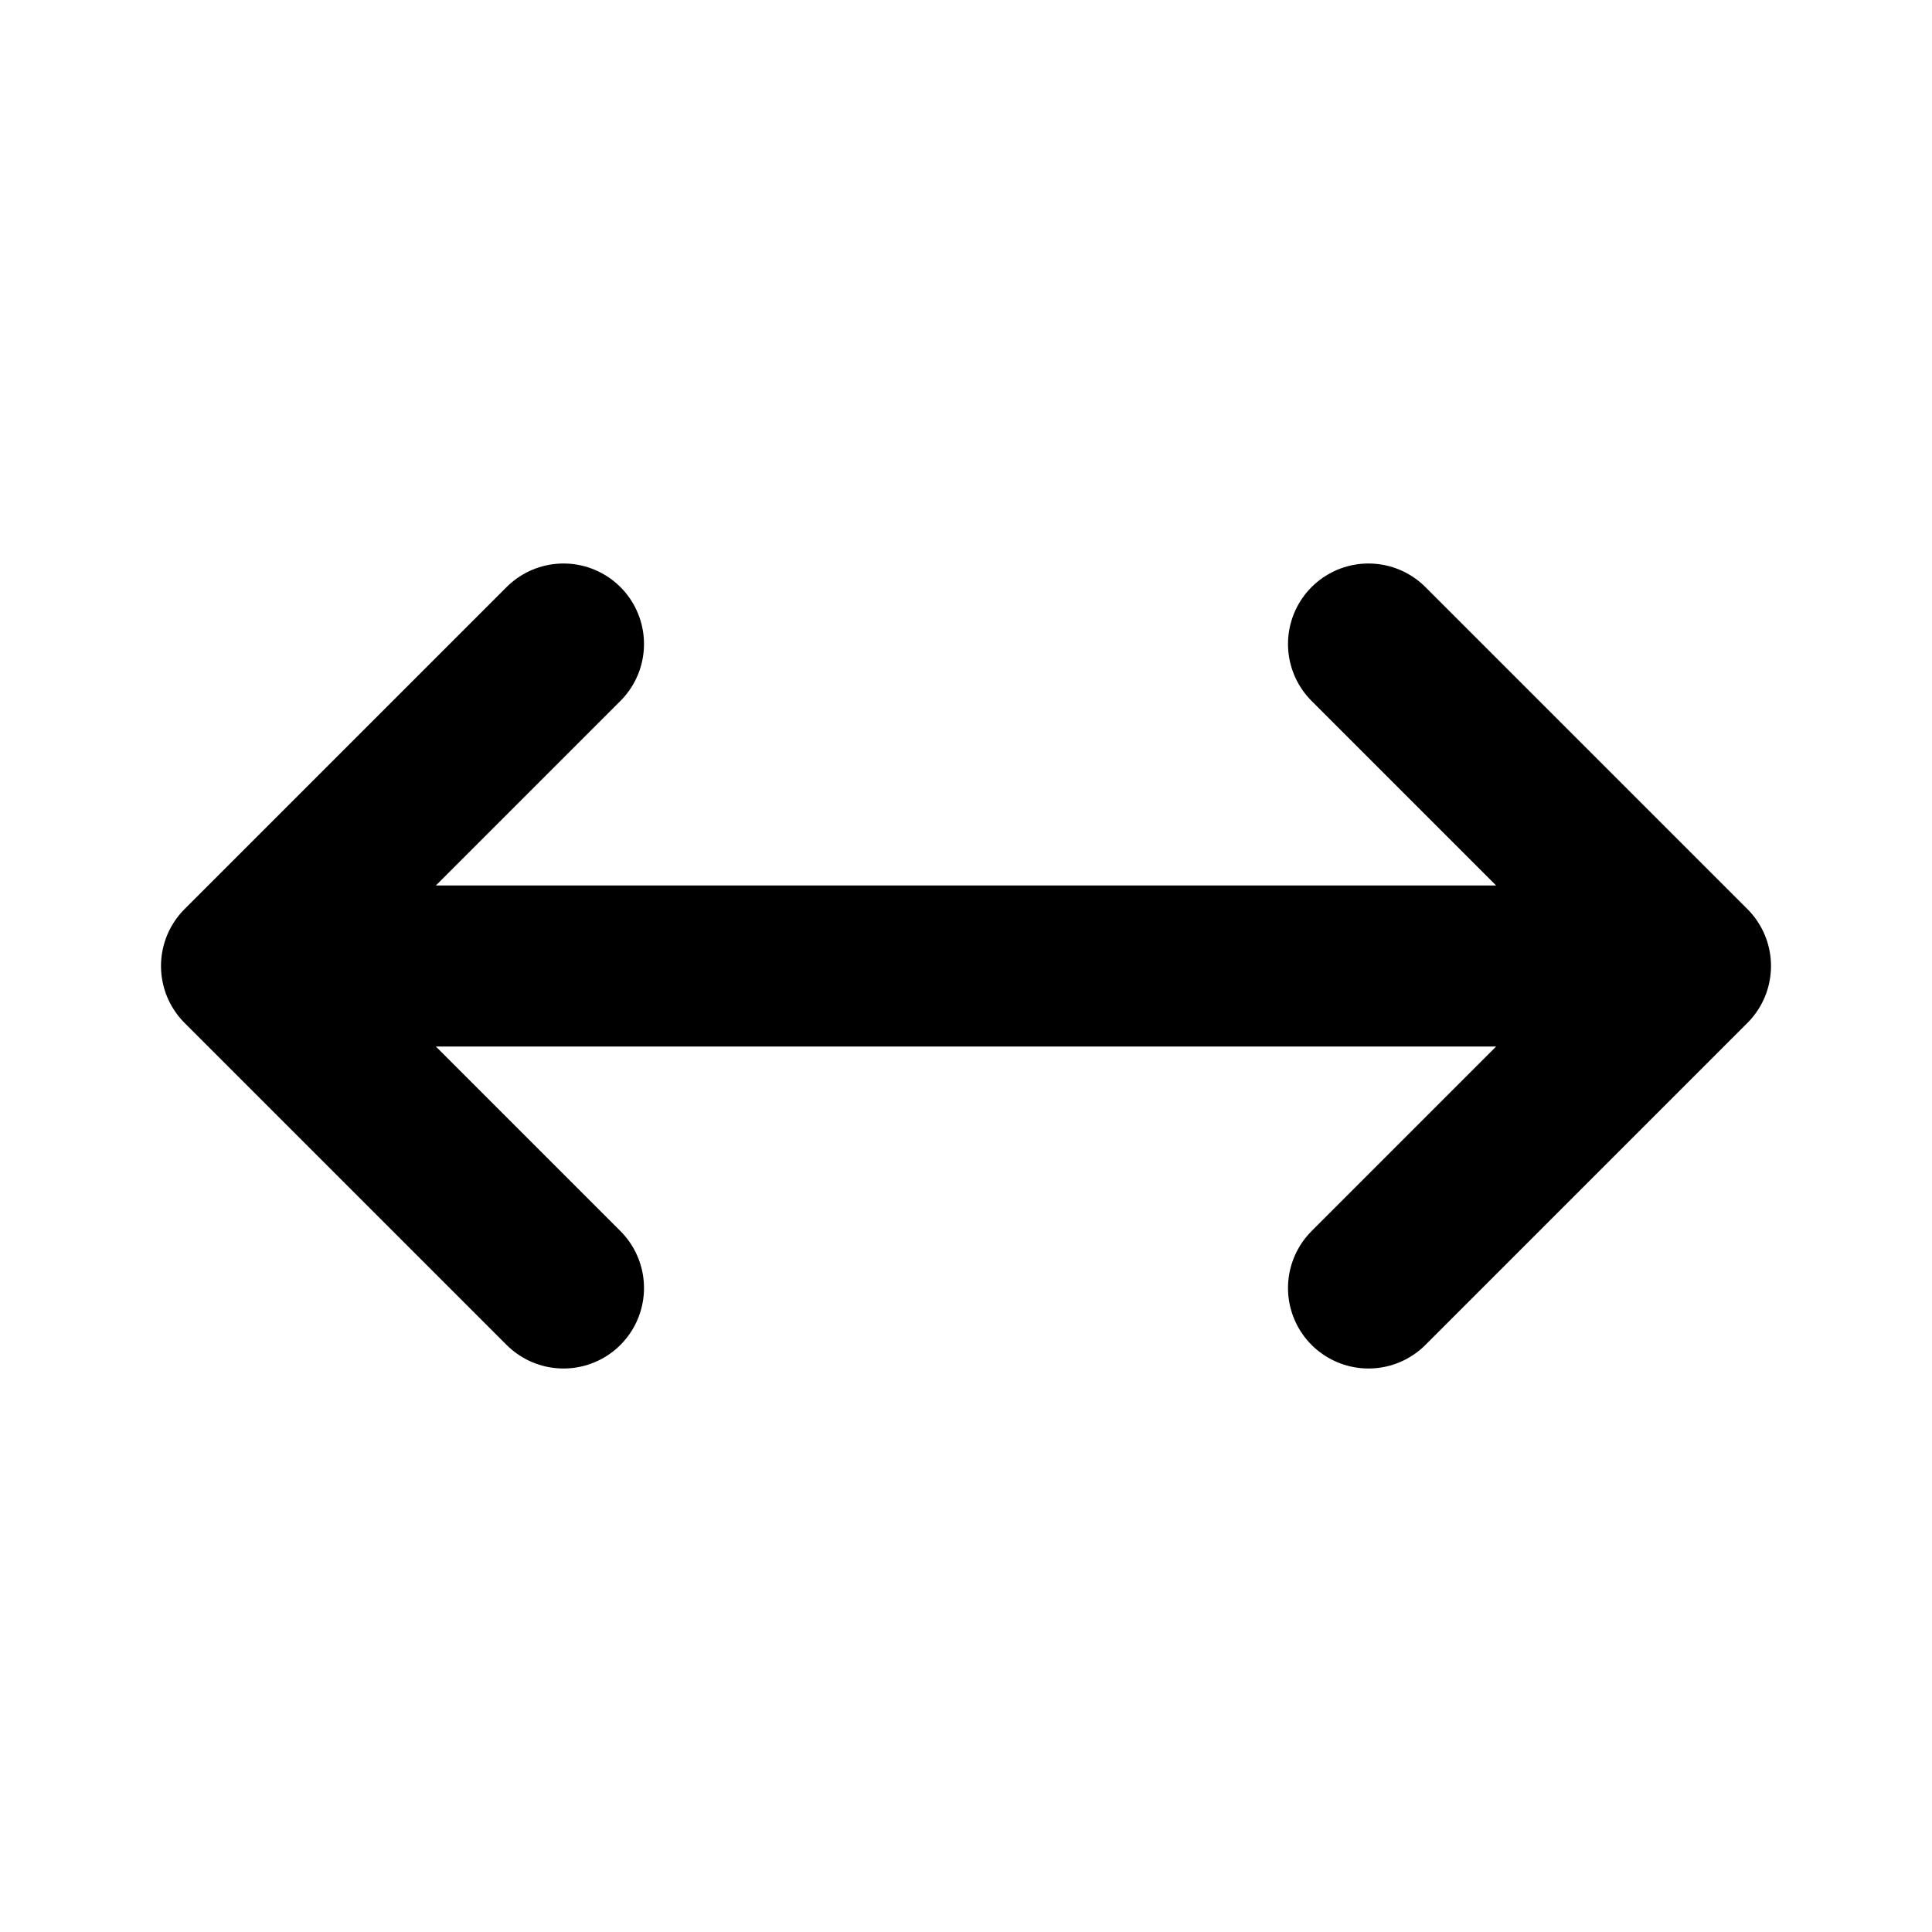
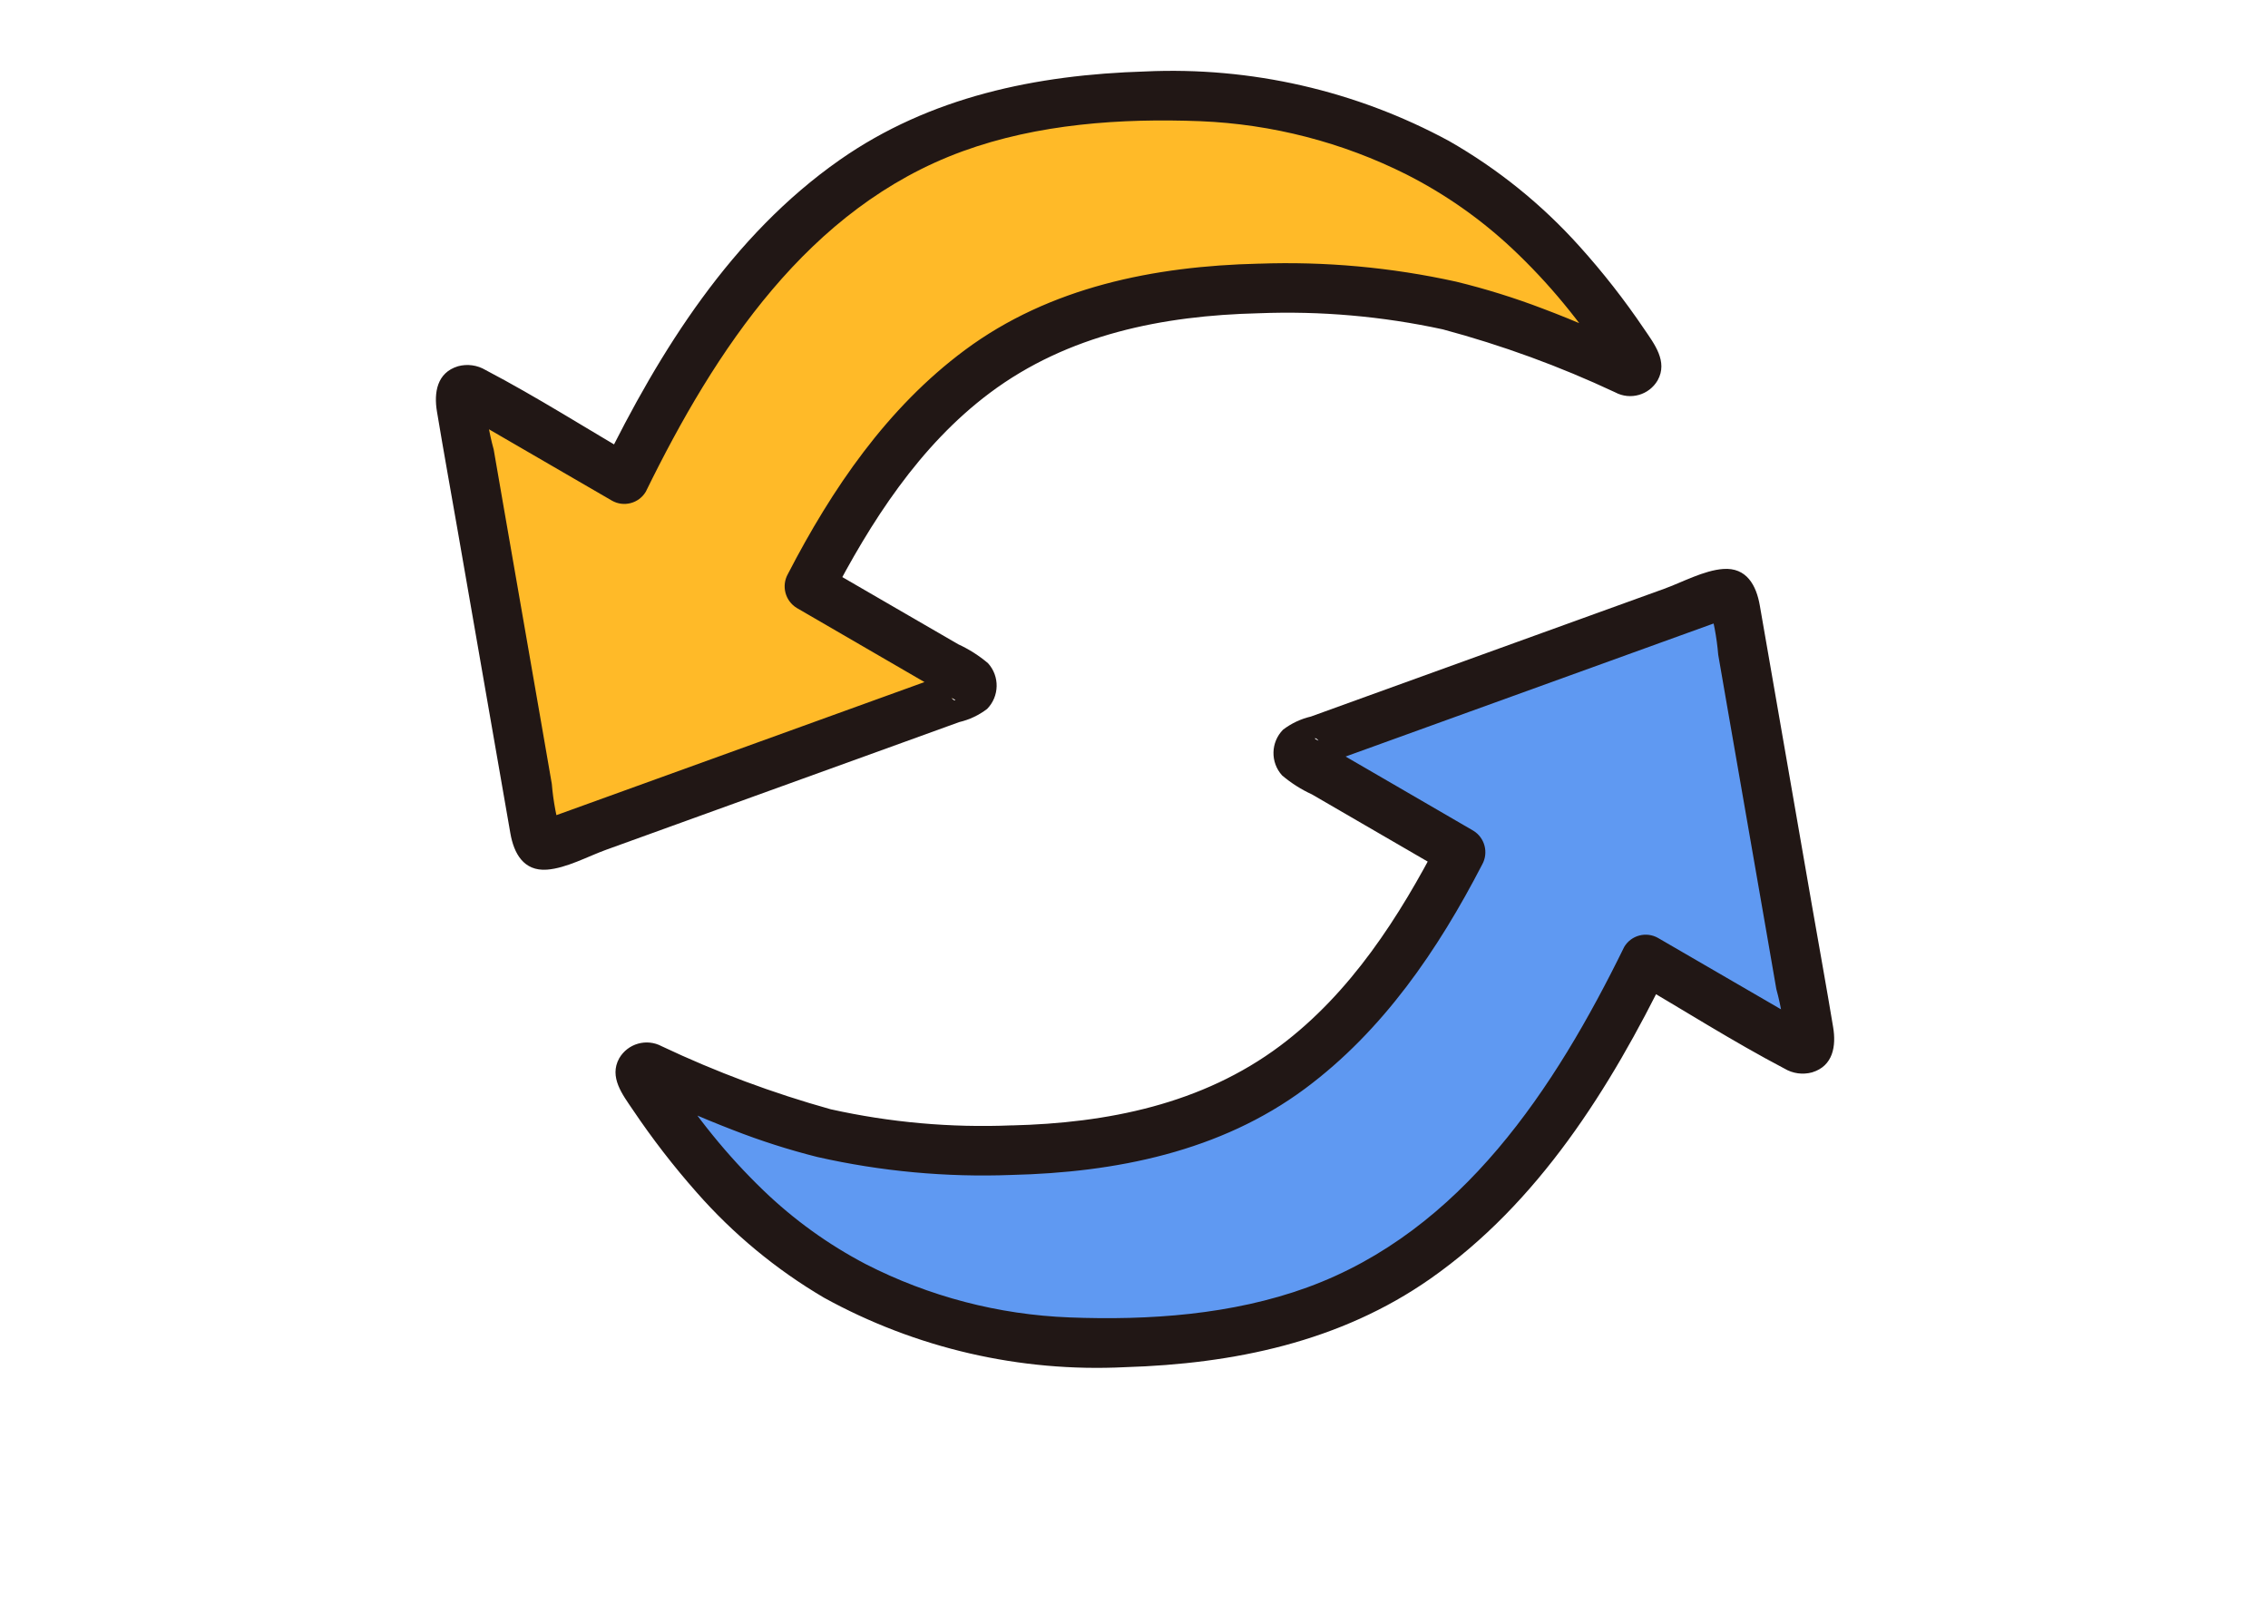
- <svg xmlns="http://www.w3.org/2000/svg" width="800px" height="800px" viewBox="0 0 24 24" fill="none">
-   <path d="M3 12H21M3 12L7 8M3 12L7 16M21 12L17 16M21 12L17 8" stroke="#000000" stroke-width="2" stroke-linecap="round" stroke-linejoin="round" />
+ <svg xmlns="http://www.w3.org/2000/svg" width="183" height="131" viewBox="176.003 -1 183.004 131.003" style="">
+   <defs>
+     <style>.a{fill:#ffba28;}.b{fill:#211715;}.c{fill:#5f99f2;}</style>
+   </defs>
+   <path class="a" d="M116.026,49.878,59.739,2.648a2.821,2.821,0,0,0-4.633,2.168V31.989a2.824,2.824,0,0,1-2.823,2.824H4.857a2.824,2.824,0,0,0-2.824,2.823V67.1a2.825,2.825,0,0,0,2.824,2.824H52.283a2.823,2.823,0,0,1,2.823,2.823V99.262a2.824,2.824,0,0,0,4.639,2.163L116.023,54.2A2.821,2.821,0,0,0,116.026,49.878Z" />
+   <path class="b" d="M117.44,48.464l-38.8-32.558c-5.72-4.8-11.41-9.64-17.163-14.4C59.776.1,57.667-.561,55.605.587a4.966,4.966,0,0,0-2.5,4.3c-.058,1.577,0,3.167,0,4.744V27.46a33.335,33.335,0,0,1,0,4.492c-.151,1.078-1.2.861-2.02.861H5.809c-2.225,0-4.332.631-5.338,2.862C-.18,37.118.033,38.93.033,40.48V65.315c0,2.213.051,4.424,2.175,5.805a7.159,7.159,0,0,0,4.21.8h45.2c.878,0,1.48.156,1.491,1.182.058,5,0,10,0,15v8.315c0,1.659-.235,3.6.57,5.115a4.9,4.9,0,0,0,5.575,2.37,8.709,8.709,0,0,0,3.057-2.033l3.828-3.213L81.067,86.135l29.862-25.058,3.637-3.051a25.9,25.9,0,0,0,3.338-2.907,4.863,4.863,0,0,0-.464-6.655c-1.869-1.77-4.7,1.054-2.828,2.828a.9.9,0,0,1,0,1.5c-1.158,1.165-2.569,2.156-3.828,3.212l-7.274,6.1L88.959,74.311,60.245,98.405c-.635.533-2.807,2.878-3.139.857a6.721,6.721,0,0,1,0-1.033V74.9c0-1.994.146-4-1.412-5.562C54.369,68.01,52.716,67.923,51,67.923H6.418c-.767,0-2.151.274-2.381-.708a16.277,16.277,0,0,1,0-3.44V39.484c0-.893-.342-2.494.84-2.671a17.986,17.986,0,0,1,2.585,0H51.739c2.88,0,5.238-1.8,5.367-4.824.169-3.935,0-7.913,0-11.851,0-4.945.045-9.892,0-14.837,0-.406-.053-.839.287-1.125.86-.725,2.1.869,2.71,1.378l7.773,6.523L107.1,44.992l7.509,6.3C116.571,52.936,119.415,50.121,117.44,48.464Z" />
+   <path class="a" d="M252.479,287.805a33.273,33.273,0,0,0,11.645-8.849c6.9-8.4,9.635-19.719,9.574-34.471H257.39a.721.721,0,0,1-.555-1.183l25.991-30.974a.724.724,0,0,1,1.11,0l25.98,30.961a.727.727,0,0,1-.557,1.194H293.833c.049,20.332-4.133,36.176-14.134,47.319a56.091,56.091,0,0,1-16.576,12.726c-14,6.879-28.868,5.833-38.867,6.15a1.159,1.159,0,0,1-1.169-1.176V293.028a1.175,1.175,0,0,1,1.182-1.176C224.727,291.854,242.087,292.814,252.479,287.805Z" />
+   <path class="b" d="M253.489,289.532A35.88,35.88,0,0,0,268.9,275.615a48.423,48.423,0,0,0,5.981-18.2,92.753,92.753,0,0,0,.815-12.934,2.03,2.03,0,0,0-2-2H258.175a5.066,5.066,0,0,0-.578,0c-.374.045-.114-.2.3.071l.717.718.084.279-.273,1.009a19.683,19.683,0,0,1,1.509-1.852l2.174-2.591,5.27-6.28,11.765-14.021,2.764-3.3,1.17-1.393.57-.68c.067-.08.144-.158.2-.243.174-.247.409-.283.063-.209h-1.064a5.814,5.814,0,0,0,.475.7l.8.956,1.6,1.911,3.208,3.823q3.286,3.918,6.575,7.835l6.414,7.645,3.208,3.822a27.349,27.349,0,0,1,3.194,3.862l-.273-1.01.084-.272.717-.717c.4-.269.67-.03.321-.069a4.877,4.877,0,0,0-.513,0H301.6q-3.882,0-7.763,0a2.03,2.03,0,0,0-2,2c.015,13.829-1.688,28.371-9.376,40.227a52.184,52.184,0,0,1-31.588,22.012,72.647,72.647,0,0,1-12.883,1.574c-2.365.117-4.732.176-7.1.226-1.145.024-2.29.046-3.435.072-.911.02-2.459.336-3.254,0l.882.514c.108.084,0,.653.008.006,0-.454,0-.908,0-1.361V294.391a6.794,6.794,0,0,0,0-1.058c-.133-.8-.636.573-.743.521a7.3,7.3,0,0,0,2.34.063,93.206,93.206,0,0,0,11.207-.491,48.02,48.02,0,0,0,15.6-3.894c2.325-1.1.3-4.551-2.019-3.454-8.173,3.873-17.894,3.909-26.755,3.79a3.32,3.32,0,0,0-3.628,3.238c-.059,1.036,0,2.094,0,3.13v11.189a9.578,9.578,0,0,0,.231,3.208c.638,1.774,2.267,2.064,3.922,2.018,2.127-.06,4.254-.1,6.382-.143,7.493-.167,15.126-.444,22.392-2.457a56.634,56.634,0,0,0,30.967-21.939c8.83-12.616,10.869-28.6,10.852-43.627l-2,2c5.115,0,10.291.254,15.4,0a2.818,2.818,0,0,0,2.361-1.2c1.111-1.658.027-3.068-1.065-4.369l-7.216-8.6q-7.058-8.409-14.113-16.819c-1.169-1.393-2.286-2.876-3.528-4.2-1.186-1.269-2.866-1.707-4.26-.384a49.806,49.806,0,0,0-3.529,4.207q-4.478,5.334-8.953,10.669l-9.043,10.777-3.444,4.1a16.462,16.462,0,0,0-1.333,1.621,2.744,2.744,0,0,0,1.468,4.066,11,11,0,0,0,3.087.126H273.7l-2-2c.027,12.253-1.759,25.832-10.729,35a33.73,33.73,0,0,1-9.5,6.595C249.156,287.205,251.181,290.655,253.489,289.532Z" />
+   <path class="c" d="M37.479,234.945a33.3,33.3,0,0,1,11.645,8.849c6.9,8.4,9.635,19.719,9.574,34.471H42.39a.721.721,0,0,0-.555,1.183l25.991,30.974a.725.725,0,0,0,1.11,0l25.98-30.962a.727.727,0,0,0-.557-1.194H78.833c.049-20.332-4.133-36.176-14.134-47.318A56.1,56.1,0,0,0,48.123,218.22c-14-6.879-28.868-5.832-38.867-6.15a1.159,1.159,0,0,0-1.169,1.176v16.476A1.175,1.175,0,0,0,9.269,230.9C9.727,230.9,27.087,229.937,37.479,234.945Z" />
+   <path class="b" d="M36.47,236.672A32.181,32.181,0,0,1,50.533,249.3,45.306,45.306,0,0,1,56,266.2a87.182,87.182,0,0,1,.7,12.065l2-2c-5.3,0-10.618-.109-15.92,0-2.087.043-3.977,1.922-2.739,4.067a29.3,29.3,0,0,0,3.1,3.767l8.419,10.033,9.469,11.285L64.872,310c.487.58.943,1.221,1.476,1.759,1.389,1.405,3.1,1,4.323-.307,2.487-2.659,4.716-5.621,7.056-8.41q3.609-4.3,7.217-8.6l7.216-8.6,3.208-3.823c1.133-1.351,2.405-2.8,1.225-4.56-.917-1.367-2.463-1.195-3.881-1.195H87.338q-4.252,0-8.5,0l2,2c.015-13.456-1.595-27.456-8.22-39.408A55.992,55.992,0,0,0,43.466,214.15c-6.723-2.528-13.831-3.392-20.969-3.722-4.083-.188-8.172-.214-12.257-.328-1.649-.047-3.286.249-3.922,2.017a4.731,4.731,0,0,0-.231,1.6c-.057,3.368,0,6.742,0,10.111v4.743c0,1.672.2,3.429,2.054,4.1a10.533,10.533,0,0,0,3.634.163q3.55-.046,7.1.162c5.917.351,12.185,1.115,17.6,3.679,2.314,1.1,4.346-2.351,2.019-3.454-7.9-3.744-17.185-4.427-25.82-4.394a16.363,16.363,0,0,0-3.036.061c-.081.017-.212-.022-.289.011-.41.177.729.832.743.806a2.176,2.176,0,0,0,0-.7V213.811c0-.147.006-.3,0-.443-.012-.324.081.2-.008.268l-.882.515a7.6,7.6,0,0,1,2.517-.014c1.064.026,2.128.047,3.191.069,2.124.043,4.247.088,6.369.171a87.548,87.548,0,0,1,12.108,1.136A52.474,52.474,0,0,1,65.927,235.82a53.029,53.029,0,0,1,8.514,18.96,98.793,98.793,0,0,1,2.392,23.485,2.029,2.029,0,0,0,2,2q3.882,0,7.763,0h7.068a4.621,4.621,0,0,0,.513,0c.346-.039.089.2-.321-.069l-.717-.717-.084-.272.273-1.01a25.965,25.965,0,0,1-3.034,3.671l-3.207,3.822-6.575,7.836L74.1,301.17l-3.207,3.823-1.6,1.911a18.911,18.911,0,0,1-1.437,1.848h1.064c.371.079.044-.082-.131-.289l-.488-.582-1.064-1.268L64.8,303.718l-5.565-6.632L47.714,283.354l-2.5-2.976a21.527,21.527,0,0,1-1.793-2.19L43.7,279.2l-.084.28-.717.717c-.437.29-.67.024-.33.071a4.267,4.267,0,0,0,.554,0H58.7a2.03,2.03,0,0,0,2-2c.029-13.4-2.191-28.046-12.05-37.977a37.073,37.073,0,0,0-10.159-7.07C36.184,232.1,34.153,235.544,36.47,236.672Z" />
+   <path class="c" d="M257.618,91.8a47.85,47.85,0,0,0,13.218-1.909c10.235-3.165,17.132-10.66,23.038-22.143l-12.811-7.434a.642.642,0,0,1,.1-1.16l33.882-12.248a.645.645,0,0,1,.855.5q3.088,17.739,6.176,35.479a.648.648,0,0,1-.963.672L308.8,76.41c-7.813,16.012-16.382,25.448-29.19,29.184-5.854,1.707-16.7,2.319-22.769,1.129-10.876-2.13-20.065-6.751-29.054-20.714-.356-.554.073-1.1.6-.865C239.339,90.087,245.321,92.064,257.618,91.8Z" />
+   <path class="a" d="M277.556,22.273a47.855,47.855,0,0,0-13.218,1.909C254.1,27.347,247.206,34.841,241.3,46.325l12.81,7.434a.642.642,0,0,1-.1,1.16L220.128,67.167a.646.646,0,0,1-.855-.5q-3.088-17.74-6.176-35.479a.648.648,0,0,1,.964-.672l12.314,7.146c7.814-16.012,16.382-25.448,29.19-29.184,5.855-1.708,16.7-2.319,22.769-1.13,10.876,2.131,20.608,6.752,29.6,20.715.356.554-.073,1.1-.6.864C296.378,23.987,289.853,22.01,277.556,22.273Z" />
+   <path class="b" d="M277.556,20.273c-8.392.2-16.846,1.879-23.7,6.973-6.278,4.663-10.724,11.192-14.28,18.07a2.039,2.039,0,0,0,.717,2.736l6.406,3.717,4.362,2.531,1.456.845a4.1,4.1,0,0,0,.42.244c.336.143-.01.25-.253-.239l-.273-1.01.093-.362.717-.718c.229-.137-.283.126-.368.157l-.7.255-1.617.584-3.938,1.423L237.139,58.9l-9.75,3.524-4.314,1.56-1.863.673-.841.3c-.384.139-.779.06-.255.231L221,65.7l-.2-.184.514.882a20.322,20.322,0,0,1-.786-4.152l-.8-4.617q-.783-4.5-1.565-8.992-.762-4.374-1.523-8.748l-.8-4.617a20.693,20.693,0,0,1-.714-4.39l-.273,1.009.143-.245-.718.717.032-.008h-1.063c-.439-.132.2.113.367.208l1.372.8,4.233,2.456,6.157,3.573a2.018,2.018,0,0,0,2.736-.718c5.583-11.394,13.107-22.927,25.568-27.47,6.06-2.209,12.787-2.675,19.19-2.425a40.781,40.781,0,0,1,16.626,4.3,36.83,36.83,0,0,1,8.49,5.945,47.779,47.779,0,0,1,4.2,4.479q.975,1.179,1.873,2.417.52.714,1.019,1.441a9.963,9.963,0,0,1,.959,1.315l.273-1.009-.153.21,1.195-.919-.243.1h1.063a19.877,19.877,0,0,1-3.741-1.569c-1.3-.55-2.6-1.085-3.925-1.582a58.163,58.163,0,0,0-7.015-2.184,63.32,63.32,0,0,0-15.923-1.448c-2.571.05-2.579,4.05,0,4a59.107,59.107,0,0,1,14.859,1.3,83.827,83.827,0,0,1,13.9,5.078,2.564,2.564,0,0,0,3.433-.969c.843-1.519-.277-2.943-1.105-4.159a60.816,60.816,0,0,0-5.206-6.654,42.4,42.4,0,0,0-10.534-8.5A46.95,46.95,0,0,0,268.4,4.766c-8.776.269-17.349,2.032-24.648,7.142-8.709,6.1-14.5,15.352-19.1,24.747l2.737-.718c-4.054-2.352-8.045-4.9-12.195-7.076a2.872,2.872,0,0,0-2.233-.311c-1.71.517-1.955,2.143-1.7,3.657.539,3.244,1.128,6.481,1.692,9.721q1.734,9.963,3.469,19.926l.761,4.374c.283,1.626,1.07,3.076,2.953,2.939,1.566-.115,3.3-1.071,4.765-1.6l12.039-4.352,12.042-4.353,4.419-1.6a5.943,5.943,0,0,0,2.25-1.061,2.688,2.688,0,0,0,.075-3.689,10.436,10.436,0,0,0-2.4-1.528L249.039,48.5,242.31,44.6l.718,2.736c3.216-6.22,7.162-12.379,12.845-16.634,6.3-4.716,13.95-6.24,21.683-6.427C280.126,24.211,280.135,20.211,277.556,20.273Z" />
+   <path class="b" d="M257.618,93.8c8.392-.2,16.846-1.879,23.7-6.973,6.277-4.664,10.723-11.192,14.279-18.07a2.039,2.039,0,0,0-.717-2.736l-6.4-3.717-4.363-2.531-1.455-.845a4.22,4.22,0,0,0-.421-.244c-.336-.144.01-.25.253.239l.273,1.01-.093.362-.717.717c-.228.137.283-.125.369-.156l.7-.255,1.618-.584,3.937-1.424,9.454-3.417,9.749-3.524,4.314-1.56,1.863-.673.841-.3c.384-.139.779-.061.255-.231l-.883-.514.2.184-.515-.882a20.311,20.311,0,0,1,.787,4.152l.8,4.617q.783,4.5,1.565,8.991.762,4.374,1.523,8.749l.8,4.617a20.821,20.821,0,0,1,.714,4.39l.273-1.01-.143.246.717-.718-.032.008h1.063c.439.133-.2-.113-.367-.207l-1.372-.8-4.232-2.456-6.158-3.573a2.018,2.018,0,0,0-2.736.717c-5.583,11.395-13.107,22.928-25.567,27.471-6.061,2.209-12.788,2.675-19.191,2.425a39.373,39.373,0,0,1-16.444-4.3,35.856,35.856,0,0,1-8.252-5.944,49.228,49.228,0,0,1-4.112-4.479q-.96-1.18-1.846-2.417-.514-.714-1.012-1.442a10,10,0,0,1-.956-1.315l-.273,1.01.153-.211-1.195.919.243-.1h-1.063a19.519,19.519,0,0,1,3.718,1.569c1.281.546,2.567,1.081,3.867,1.582a56.672,56.672,0,0,0,6.825,2.184A60.6,60.6,0,0,0,257.618,93.8c2.571-.05,2.58-4.05,0-4A56.5,56.5,0,0,1,243.03,88.5,85.766,85.766,0,0,1,229.4,83.417a2.565,2.565,0,0,0-3.433.97c-.843,1.519.277,2.941,1.1,4.158a63.96,63.96,0,0,0,5.143,6.655,42.017,42.017,0,0,0,10.274,8.5,45.618,45.618,0,0,0,24.294,5.609c8.777-.269,17.349-2.032,24.648-7.142,8.71-6.1,14.5-15.352,19.1-24.747l-2.736.718c4.054,2.352,8.045,4.9,12.194,7.076a2.867,2.867,0,0,0,2.233.31c1.711-.516,1.955-2.142,1.7-3.656-.538-3.245-1.128-6.481-1.692-9.721L318.761,52.22,318,47.845c-.283-1.625-1.07-3.075-2.953-2.938-1.565.115-3.3,1.071-4.765,1.6l-12.038,4.352L286.2,55.214l-4.42,1.6a5.92,5.92,0,0,0-2.25,1.061,2.688,2.688,0,0,0-.075,3.689,10.432,10.432,0,0,0,2.4,1.527l4.279,2.483,6.729,3.905-.717-2.737c-3.217,6.221-7.162,12.38-12.845,16.635-6.3,4.716-13.95,6.24-21.684,6.427C255.049,89.863,255.039,93.863,257.618,93.8Z" />
</svg>
